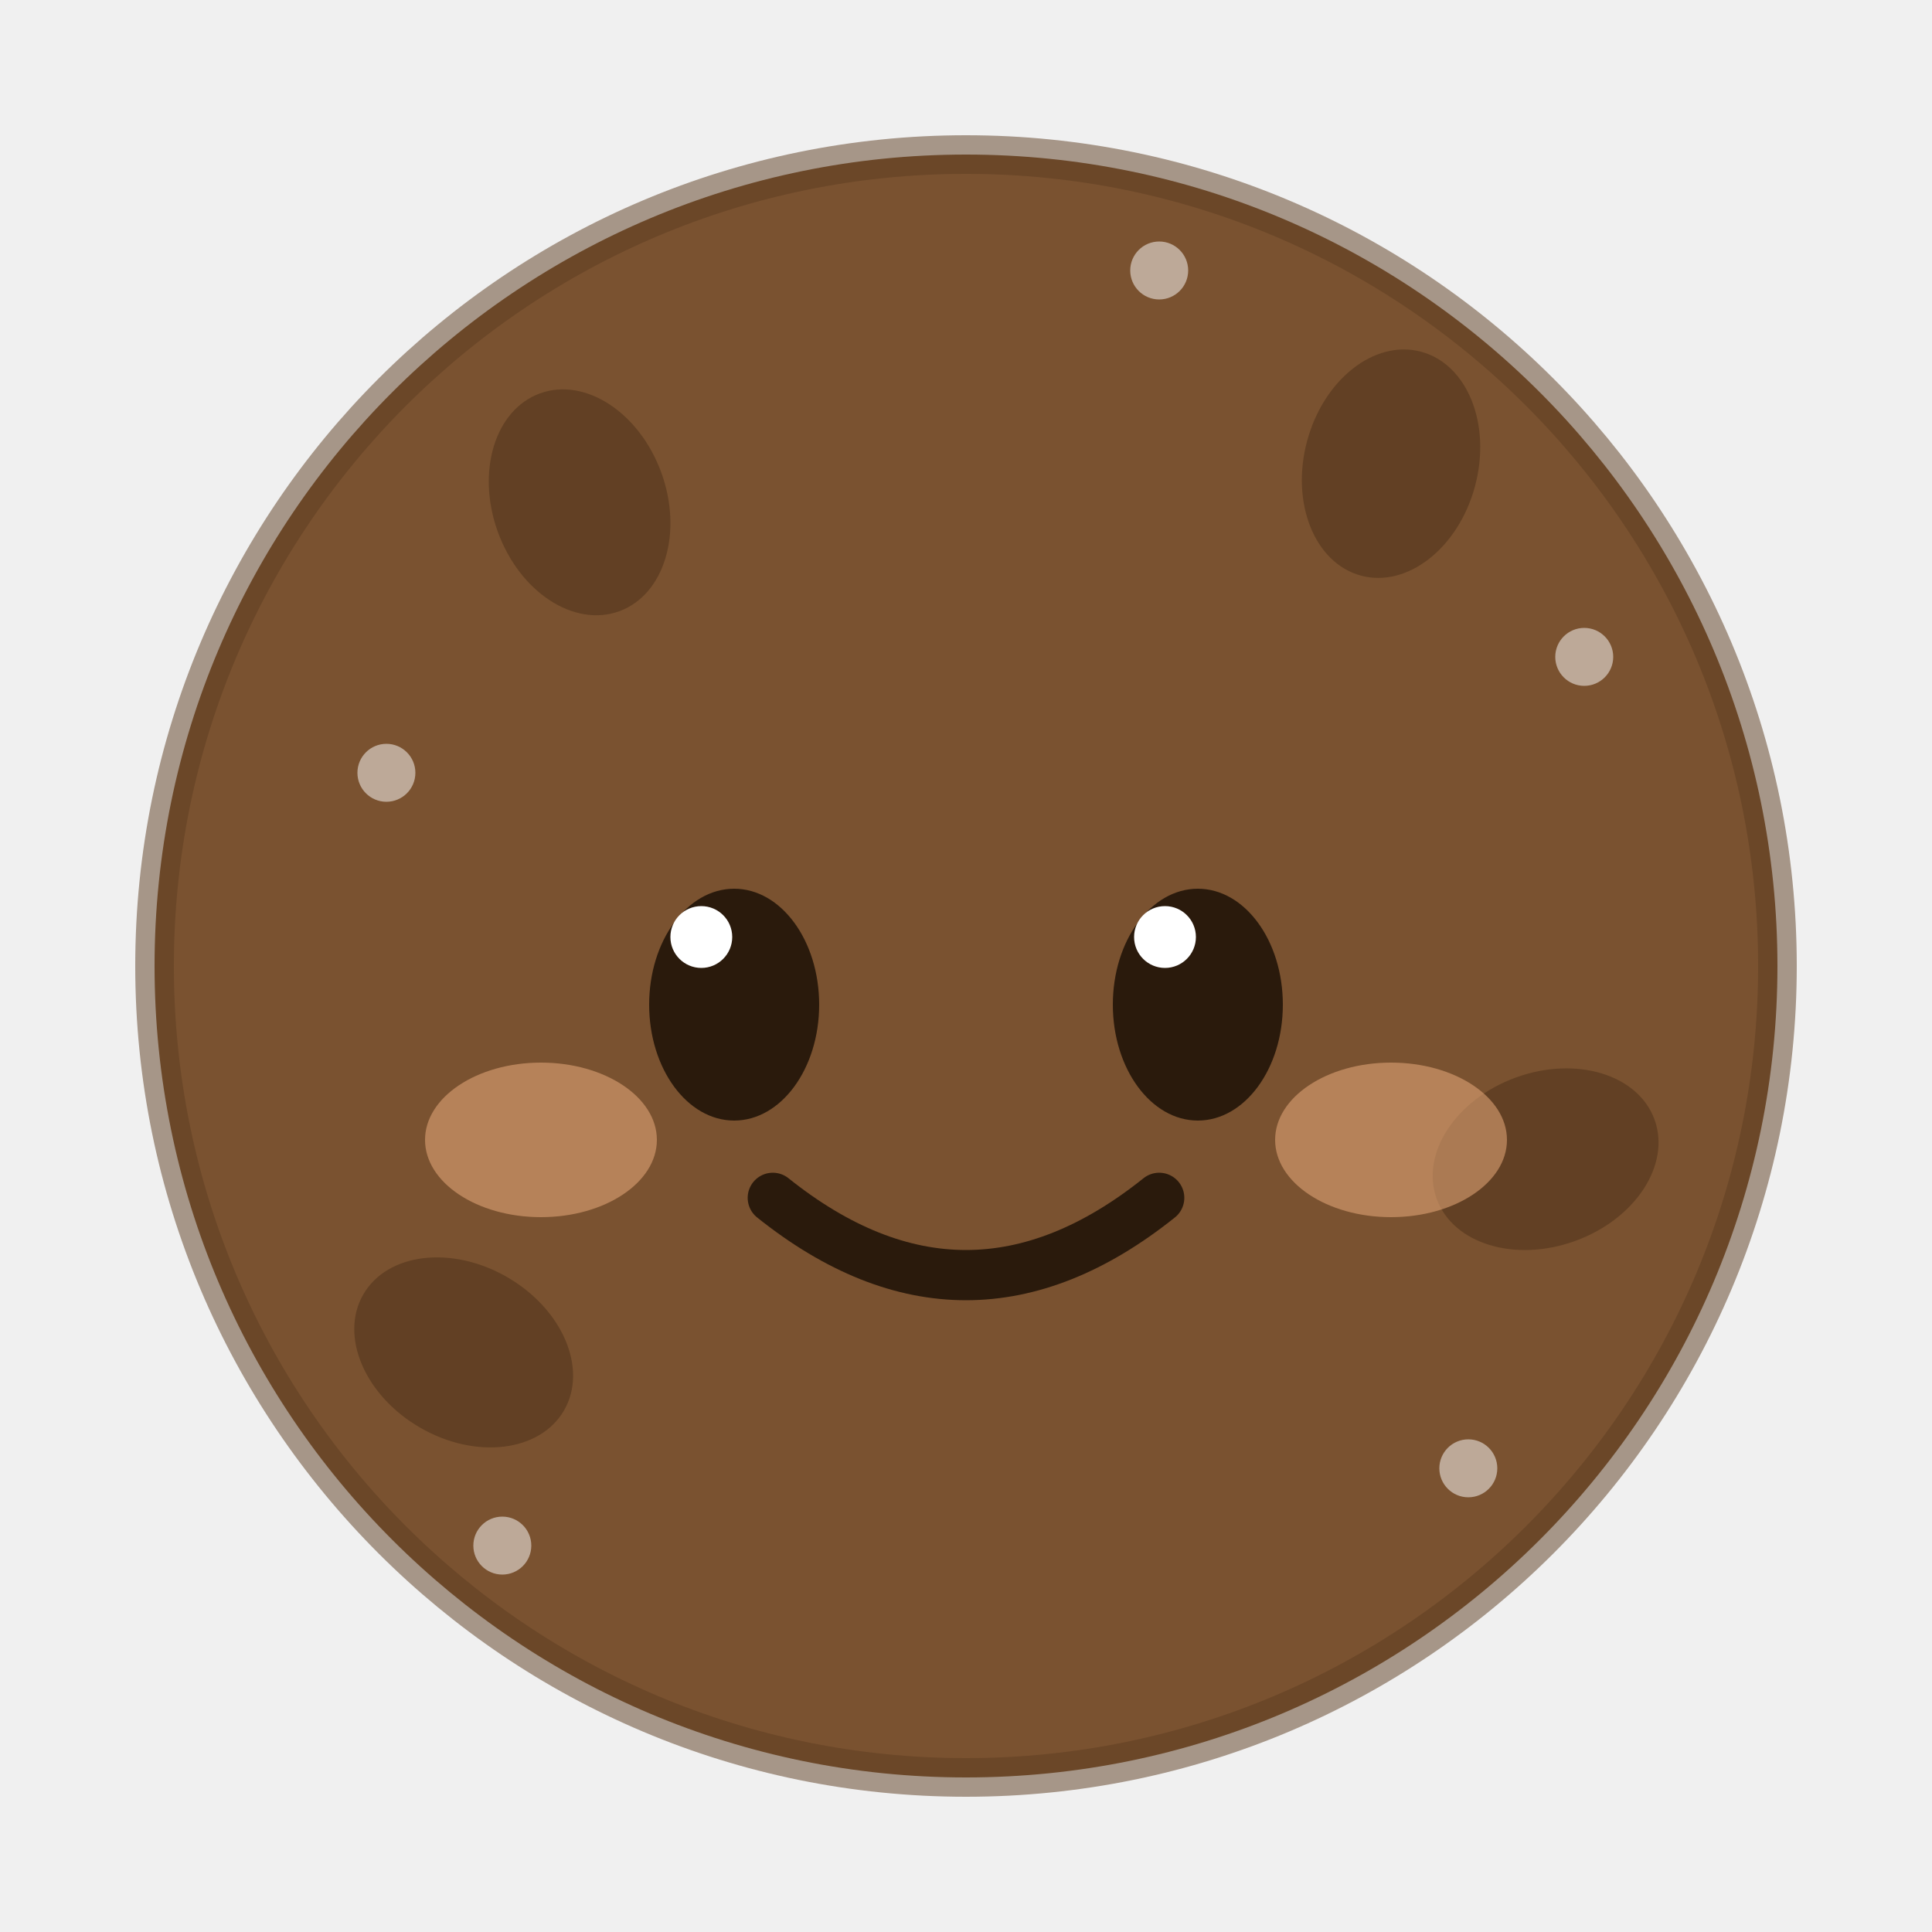
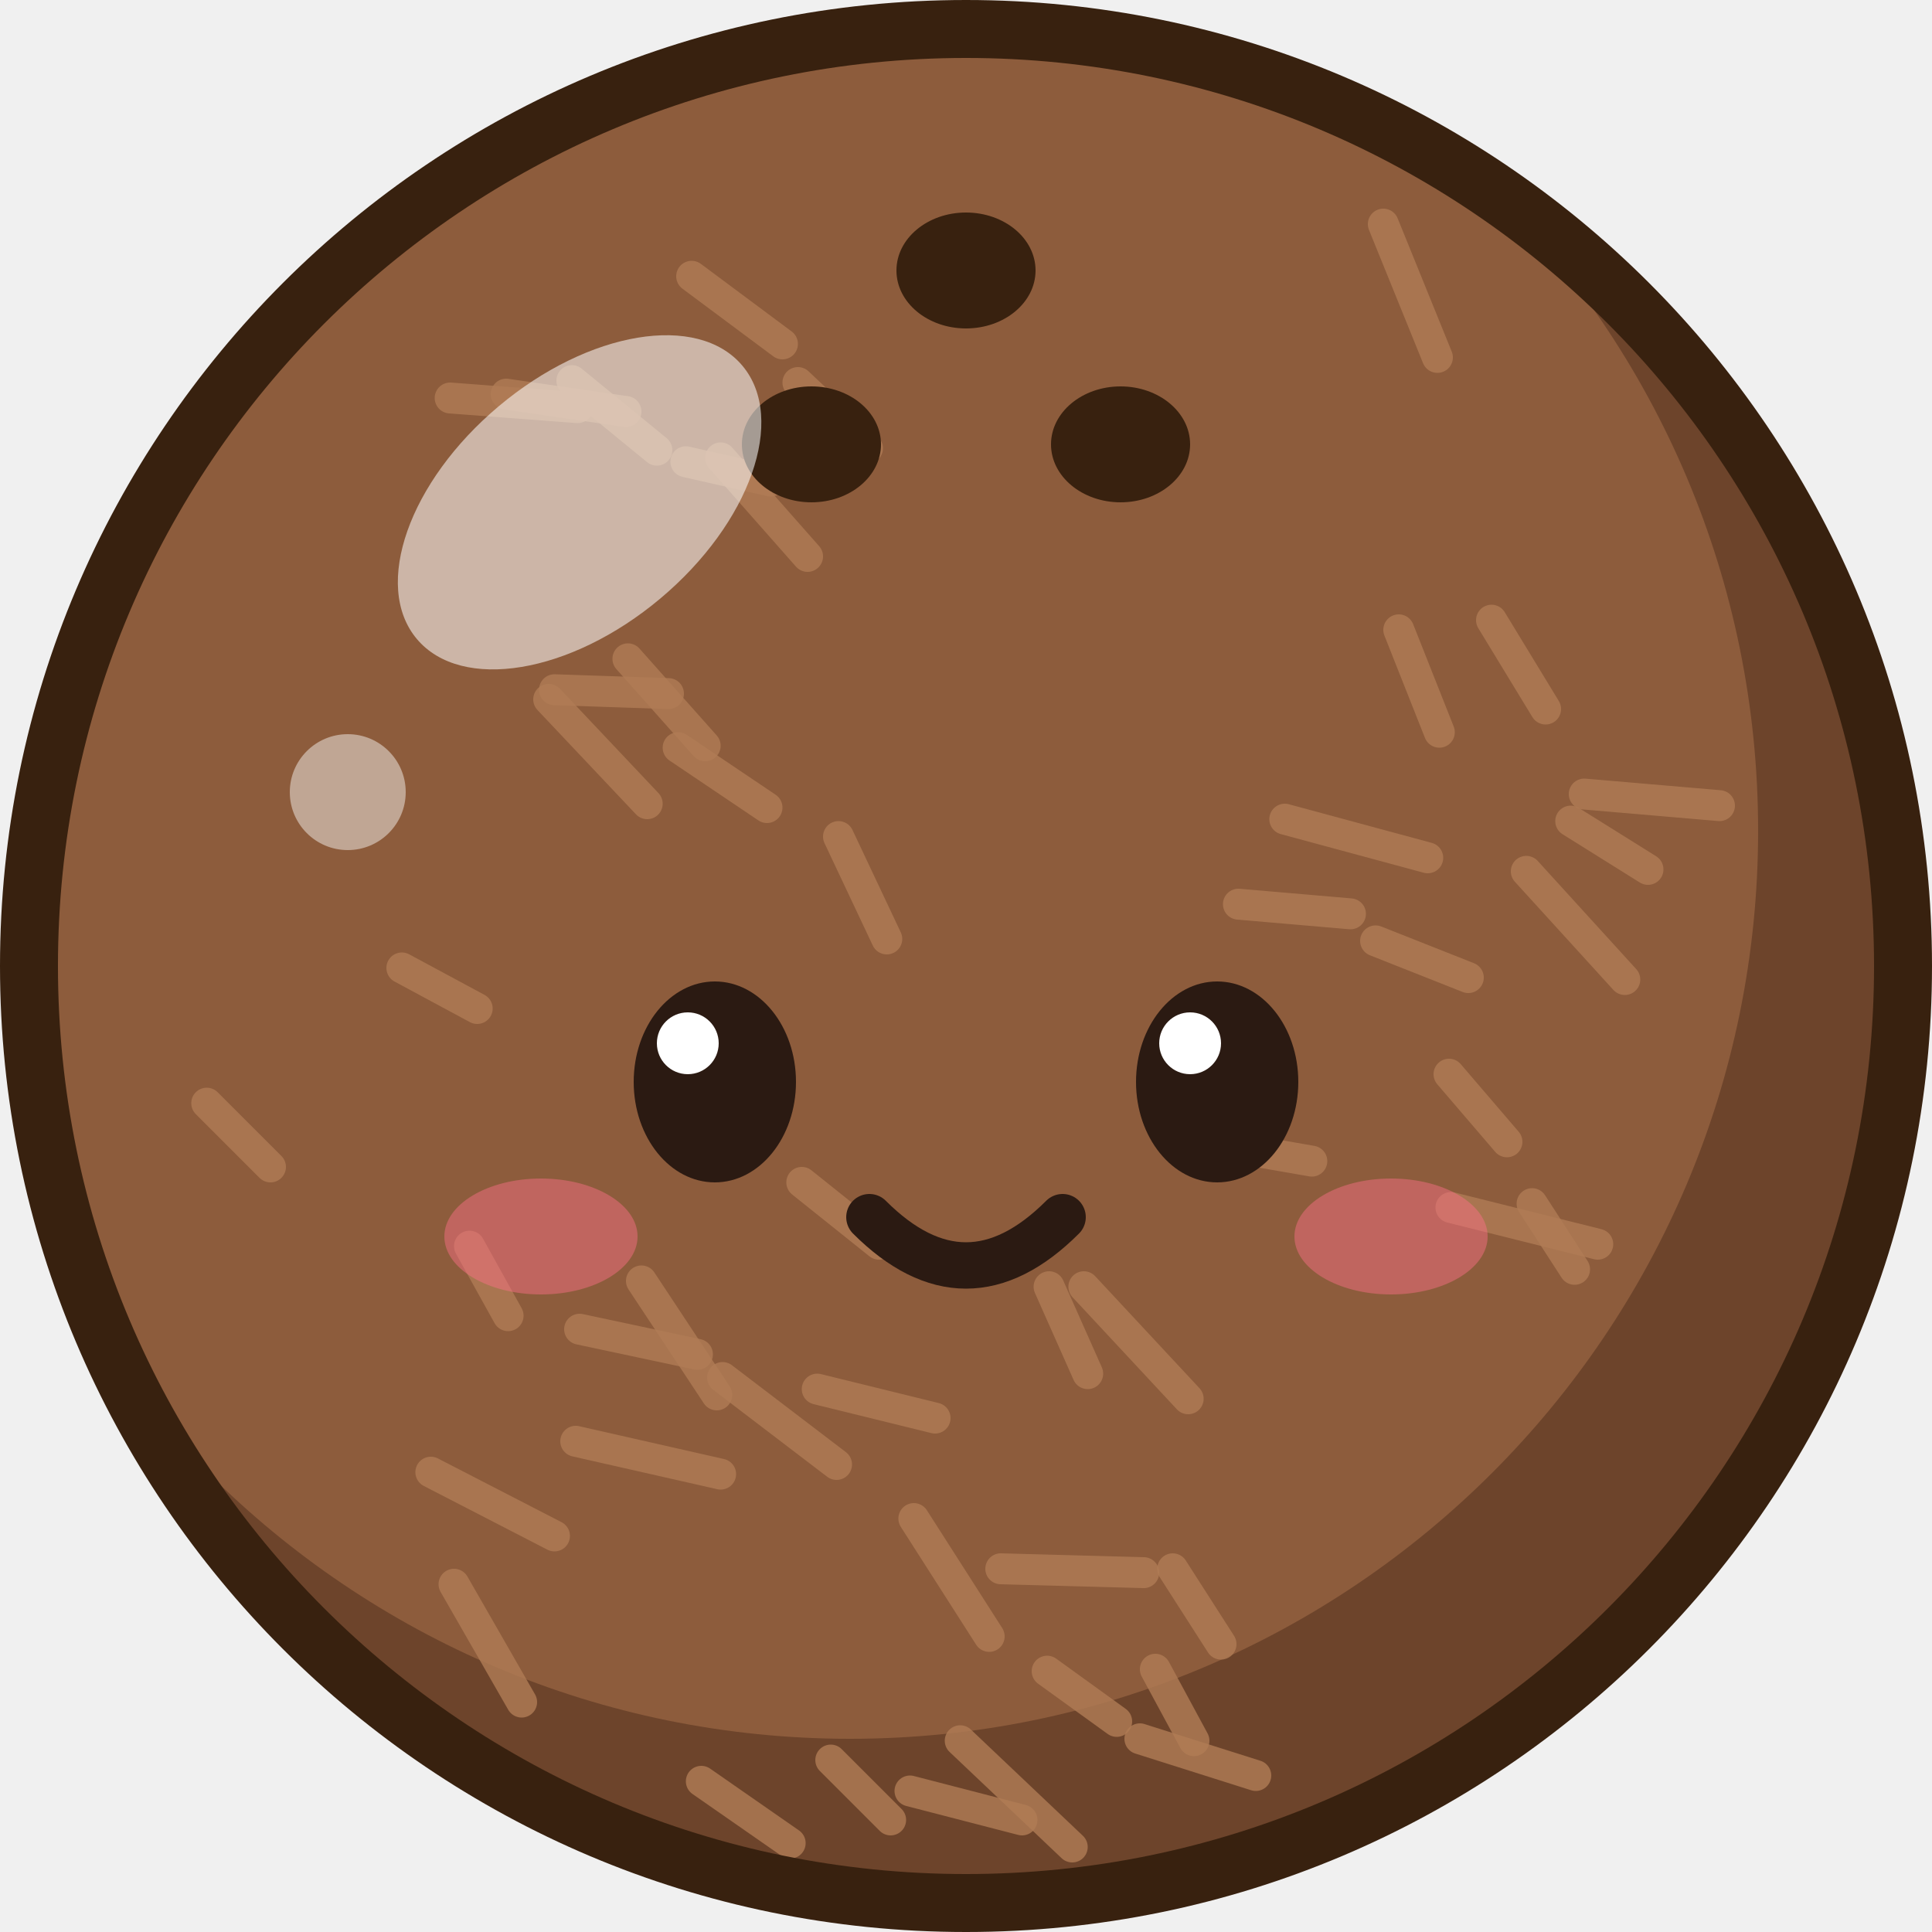
- <svg xmlns="http://www.w3.org/2000/svg" viewBox="0 0 100 100">
-   <circle cx="50" cy="50" r="42" fill="#7a5230" />
-   <circle cx="50" cy="50" r="42" fill="none" stroke="#5c3c20" stroke-width="2" opacity=".5" />
-   <g fill="#5c3c20" opacity=".8">
-     <ellipse cx="30" cy="26" rx="4.5" ry="6" transform="rotate(-20 30 26)" />
-     <ellipse cx="72" cy="24" rx="4.5" ry="6" transform="rotate(15 72 24)" />
-     <ellipse cx="80" cy="60" rx="4.5" ry="6" transform="rotate(70 80 60)" />
-     <ellipse cx="24" cy="70" rx="4.5" ry="6" transform="rotate(-60 24 70)" />
+ <svg xmlns="http://www.w3.org/2000/svg" viewBox="-50 -50 100 100" width="232" height="232">
+   <defs>
+     <clipPath id="kokosnott-clip">
+       <circle r="48.5" />
+     </clipPath>
+   </defs>
+   <g clip-path="url(#kokosnott-clip)">
+     <rect x="-50" y="-50" width="100" height="100" fill="#6d442b" />
+     <circle cx="-6" cy="-7" r="47" fill="#8d5c3c" />
+     <line x1="10.7" y1="31.2" x2="13.2" y2="35.1" stroke="#b07c55" stroke-width="1.6" stroke-linecap="round" opacity="0.8" />
+     <line x1="29.0" y1="-4.9" x2="34.1" y2="0.7" stroke="#b07c55" stroke-width="1.6" stroke-linecap="round" opacity="0.8" />
+     <line x1="21.6" y1="-38.4" x2="24.4" y2="-31.5" stroke="#b07c55" stroke-width="1.6" stroke-linecap="round" opacity="0.8" />
+     <line x1="-7.0" y1="41.1" x2="-3.9" y2="44.2" stroke="#b07c55" stroke-width="1.6" stroke-linecap="round" opacity="0.8" />
+     <line x1="-29.2" y1="0.1" x2="-25.3" y2="2.2" stroke="#b07c55" stroke-width="1.6" stroke-linecap="round" opacity="0.8" />
+     <line x1="-8.5" y1="11.2" x2="-4.5" y2="14.4" stroke="#b07c55" stroke-width="1.6" stroke-linecap="round" opacity="0.8" />
+     <line x1="-26.5" y1="32.0" x2="-23.0" y2="38.1" stroke="#b07c55" stroke-width="1.6" stroke-linecap="round" opacity="0.8" />
+     <line x1="-27.7" y1="26.2" x2="-21.3" y2="29.5" stroke="#b07c55" stroke-width="1.6" stroke-linecap="round" opacity="0.8" />
+     <line x1="-2.9" y1="42.7" x2="2.9" y2="44.2" stroke="#b07c55" stroke-width="1.6" stroke-linecap="round" opacity="0.8" />
+     <line x1="4.3" y1="16.6" x2="6.3" y2="21.1" stroke="#b07c55" stroke-width="1.6" stroke-linecap="round" opacity="0.8" />
+     <line x1="-39.3" y1="7.1" x2="-36.0" y2="10.4" stroke="#b07c55" stroke-width="1.6" stroke-linecap="round" opacity="0.8" />
+     <line x1="-16.8" y1="16.3" x2="-12.9" y2="22.2" stroke="#b07c55" stroke-width="1.6" stroke-linecap="round" opacity="0.8" />
+     <line x1="25.0" y1="5.6" x2="28.0" y2="9.1" stroke="#b07c55" stroke-width="1.6" stroke-linecap="round" opacity="0.8" />
+     <line x1="31.3" y1="-7.5" x2="35.3" y2="-5.0" stroke="#b07c55" stroke-width="1.6" stroke-linecap="round" opacity="0.8" />
+     <line x1="9.8" y1="36.4" x2="11.8" y2="40.1" stroke="#b07c55" stroke-width="1.6" stroke-linecap="round" opacity="0.8" />
+     <line x1="-25.7" y1="14.5" x2="-23.7" y2="18.1" stroke="#b07c55" stroke-width="1.6" stroke-linecap="round" opacity="0.8" />
+     <line x1="25.1" y1="12.5" x2="32.7" y2="14.4" stroke="#b07c55" stroke-width="1.6" stroke-linecap="round" opacity="0.8" />
+     <line x1="-20.4" y1="-30.3" x2="-16.0" y2="-26.7" stroke="#b07c55" stroke-width="1.6" stroke-linecap="round" opacity="0.8" />
+     <line x1="6.1" y1="16.6" x2="11.5" y2="22.4" stroke="#b07c55" stroke-width="1.6" stroke-linecap="round" opacity="0.8" />
+     <line x1="-13.7" y1="42.2" x2="-9.1" y2="45.4" stroke="#b07c55" stroke-width="1.6" stroke-linecap="round" opacity="0.8" />
+     <line x1="22.4" y1="-17.4" x2="24.5" y2="-12.1" stroke="#b07c55" stroke-width="1.6" stroke-linecap="round" opacity="0.8" />
+     <line x1="-6.6" y1="-6.7" x2="-4.1" y2="-1.4" stroke="#b07c55" stroke-width="1.6" stroke-linecap="round" opacity="0.8" />
+     <line x1="-7.7" y1="21.9" x2="-1.6" y2="23.4" stroke="#b07c55" stroke-width="1.6" stroke-linecap="round" opacity="0.8" />
+     <line x1="-20.0" y1="18.8" x2="-13.9" y2="20.1" stroke="#b07c55" stroke-width="1.6" stroke-linecap="round" opacity="0.8" />
+     <line x1="-14.5" y1="-26.1" x2="-10.1" y2="-25.1" stroke="#b07c55" stroke-width="1.6" stroke-linecap="round" opacity="0.8" />
+     <line x1="-14.2" y1="-35.7" x2="-9.5" y2="-32.2" stroke="#b07c55" stroke-width="1.6" stroke-linecap="round" opacity="0.8" />
+     <line x1="-0.3" y1="40.1" x2="5.5" y2="45.6" stroke="#b07c55" stroke-width="1.6" stroke-linecap="round" opacity="0.8" />
+     <line x1="16.5" y1="-7.6" x2="23.9" y2="-5.6" stroke="#b07c55" stroke-width="1.6" stroke-linecap="round" opacity="0.8" />
+     <line x1="27.2" y1="-17.9" x2="30.0" y2="-13.3" stroke="#b07c55" stroke-width="1.6" stroke-linecap="round" opacity="0.8" />
+     <line x1="-21.3" y1="-14.3" x2="-15.4" y2="-14.1" stroke="#b07c55" stroke-width="1.6" stroke-linecap="round" opacity="0.8" />
+     <line x1="13.3" y1="9.3" x2="17.9" y2="10.1" stroke="#b07c55" stroke-width="1.6" stroke-linecap="round" opacity="0.8" />
+     <line x1="14.1" y1="-3.2" x2="19.9" y2="-2.7" stroke="#b07c55" stroke-width="1.6" stroke-linecap="round" opacity="0.8" />
+     <line x1="-26.7" y1="-29.4" x2="-20.1" y2="-28.9" stroke="#b07c55" stroke-width="1.6" stroke-linecap="round" opacity="0.8" />
+     <line x1="-12.6" y1="21.3" x2="-6.7" y2="25.8" stroke="#b07c55" stroke-width="1.6" stroke-linecap="round" opacity="0.8" />
+     <line x1="-17.5" y1="-15.9" x2="-13.5" y2="-11.4" stroke="#b07c55" stroke-width="1.6" stroke-linecap="round" opacity="0.8" />
+     <line x1="-20.2" y1="24.6" x2="-12.7" y2="26.3" stroke="#b07c55" stroke-width="1.6" stroke-linecap="round" opacity="0.8" />
+     <line x1="4.2" y1="36.5" x2="7.8" y2="39.1" stroke="#b07c55" stroke-width="1.6" stroke-linecap="round" opacity="0.8" />
+     <line x1="-2.7" y1="28.6" x2="1.2" y2="34.7" stroke="#b07c55" stroke-width="1.6" stroke-linecap="round" opacity="0.8" />
+     <line x1="-23.8" y1="-29.6" x2="-17.6" y2="-28.7" stroke="#b07c55" stroke-width="1.6" stroke-linecap="round" opacity="0.8" />
+     <line x1="29.3" y1="12.3" x2="31.5" y2="15.7" stroke="#b07c55" stroke-width="1.6" stroke-linecap="round" opacity="0.8" />
+     <line x1="-12.7" y1="-26.3" x2="-8.2" y2="-21.2" stroke="#b07c55" stroke-width="1.6" stroke-linecap="round" opacity="0.8" />
+     <line x1="32.0" y1="-8.9" x2="39.0" y2="-8.3" stroke="#b07c55" stroke-width="1.6" stroke-linecap="round" opacity="0.8" />
+     <line x1="-14.9" y1="-11.3" x2="-10.3" y2="-8.2" stroke="#b07c55" stroke-width="1.6" stroke-linecap="round" opacity="0.8" />
+     <line x1="21.2" y1="-1.3" x2="26.0" y2="0.6" stroke="#b07c55" stroke-width="1.6" stroke-linecap="round" opacity="0.8" />
+     <line x1="-8.7" y1="-30.2" x2="-5.1" y2="-26.8" stroke="#b07c55" stroke-width="1.6" stroke-linecap="round" opacity="0.8" />
+     <line x1="1.8" y1="31.2" x2="9.2" y2="31.4" stroke="#b07c55" stroke-width="1.6" stroke-linecap="round" opacity="0.8" />
+     <line x1="-21.6" y1="-13.8" x2="-16.5" y2="-8.4" stroke="#b07c55" stroke-width="1.6" stroke-linecap="round" opacity="0.8" />
+     <line x1="9.0" y1="40.0" x2="15.0" y2="41.9" stroke="#b07c55" stroke-width="1.6" stroke-linecap="round" opacity="0.8" />
+     <ellipse cx="0" cy="-36" rx="3.6" ry="3" fill="#38210f" />
+     <ellipse cx="-8" cy="-27" rx="3.6" ry="3" fill="#38210f" />
+     <ellipse cx="8" cy="-27" rx="3.6" ry="3" fill="#38210f" />
+     <ellipse cx="-20" cy="-24" rx="11" ry="6.5" transform="rotate(-40 -20 -24)" fill="#fff" opacity="0.55" />
+     <circle cx="-32" cy="-9" r="3" fill="#fff" opacity="0.45" />
  </g>
-   <g stroke="#ffffff" opacity=".5">
-     <circle cx="20" cy="40" r="1" fill="#ffffff" />
-     <circle cx="26" cy="80" r="1" fill="#ffffff" />
-     <circle cx="76" cy="76" r="1" fill="#ffffff" />
-     <circle cx="82" cy="34" r="1" fill="#ffffff" />
-     <circle cx="60" cy="14" r="1" fill="#ffffff" />
-   </g>
-   <ellipse cx="38" cy="52" rx="4.4" ry="6" fill="#2a1a0c" />
-   <ellipse cx="62" cy="52" rx="4.4" ry="6" fill="#2a1a0c" />
-   <circle cx="36.3" cy="48.5" r="1.6" fill="#fff" />
-   <circle cx="60.3" cy="48.5" r="1.6" fill="#fff" />
-   <path d="M40 62 Q50 70 60 62" stroke="#2a1a0c" stroke-width="2.6" fill="none" stroke-linecap="round" />
-   <ellipse cx="28" cy="59" rx="6" ry="4" fill="#e8a97a" opacity=".55" />
-   <ellipse cx="72" cy="59" rx="6" ry="4" fill="#e8a97a" opacity=".55" />
+   <circle r="48.5" fill="none" stroke="#38210f" stroke-width="3" />
+   <ellipse cx="-13" cy="6" rx="4.2" ry="5.2" fill="#2b1a12" />
+   <circle cx="-14.4" cy="4" r="1.6" fill="#fff" />
+   <ellipse cx="-22" cy="14" rx="5" ry="3" fill="#ff6f8a" opacity="0.45" />
+   <ellipse cx="13" cy="6" rx="4.2" ry="5.2" fill="#2b1a12" />
+   <circle cx="11.6" cy="4" r="1.6" fill="#fff" />
+   <ellipse cx="22" cy="14" rx="5" ry="3" fill="#ff6f8a" opacity="0.45" />
+   <path d="M-5 13 Q0 18 5 13" fill="none" stroke="#2b1a12" stroke-width="2.4" stroke-linecap="round" />
</svg>
